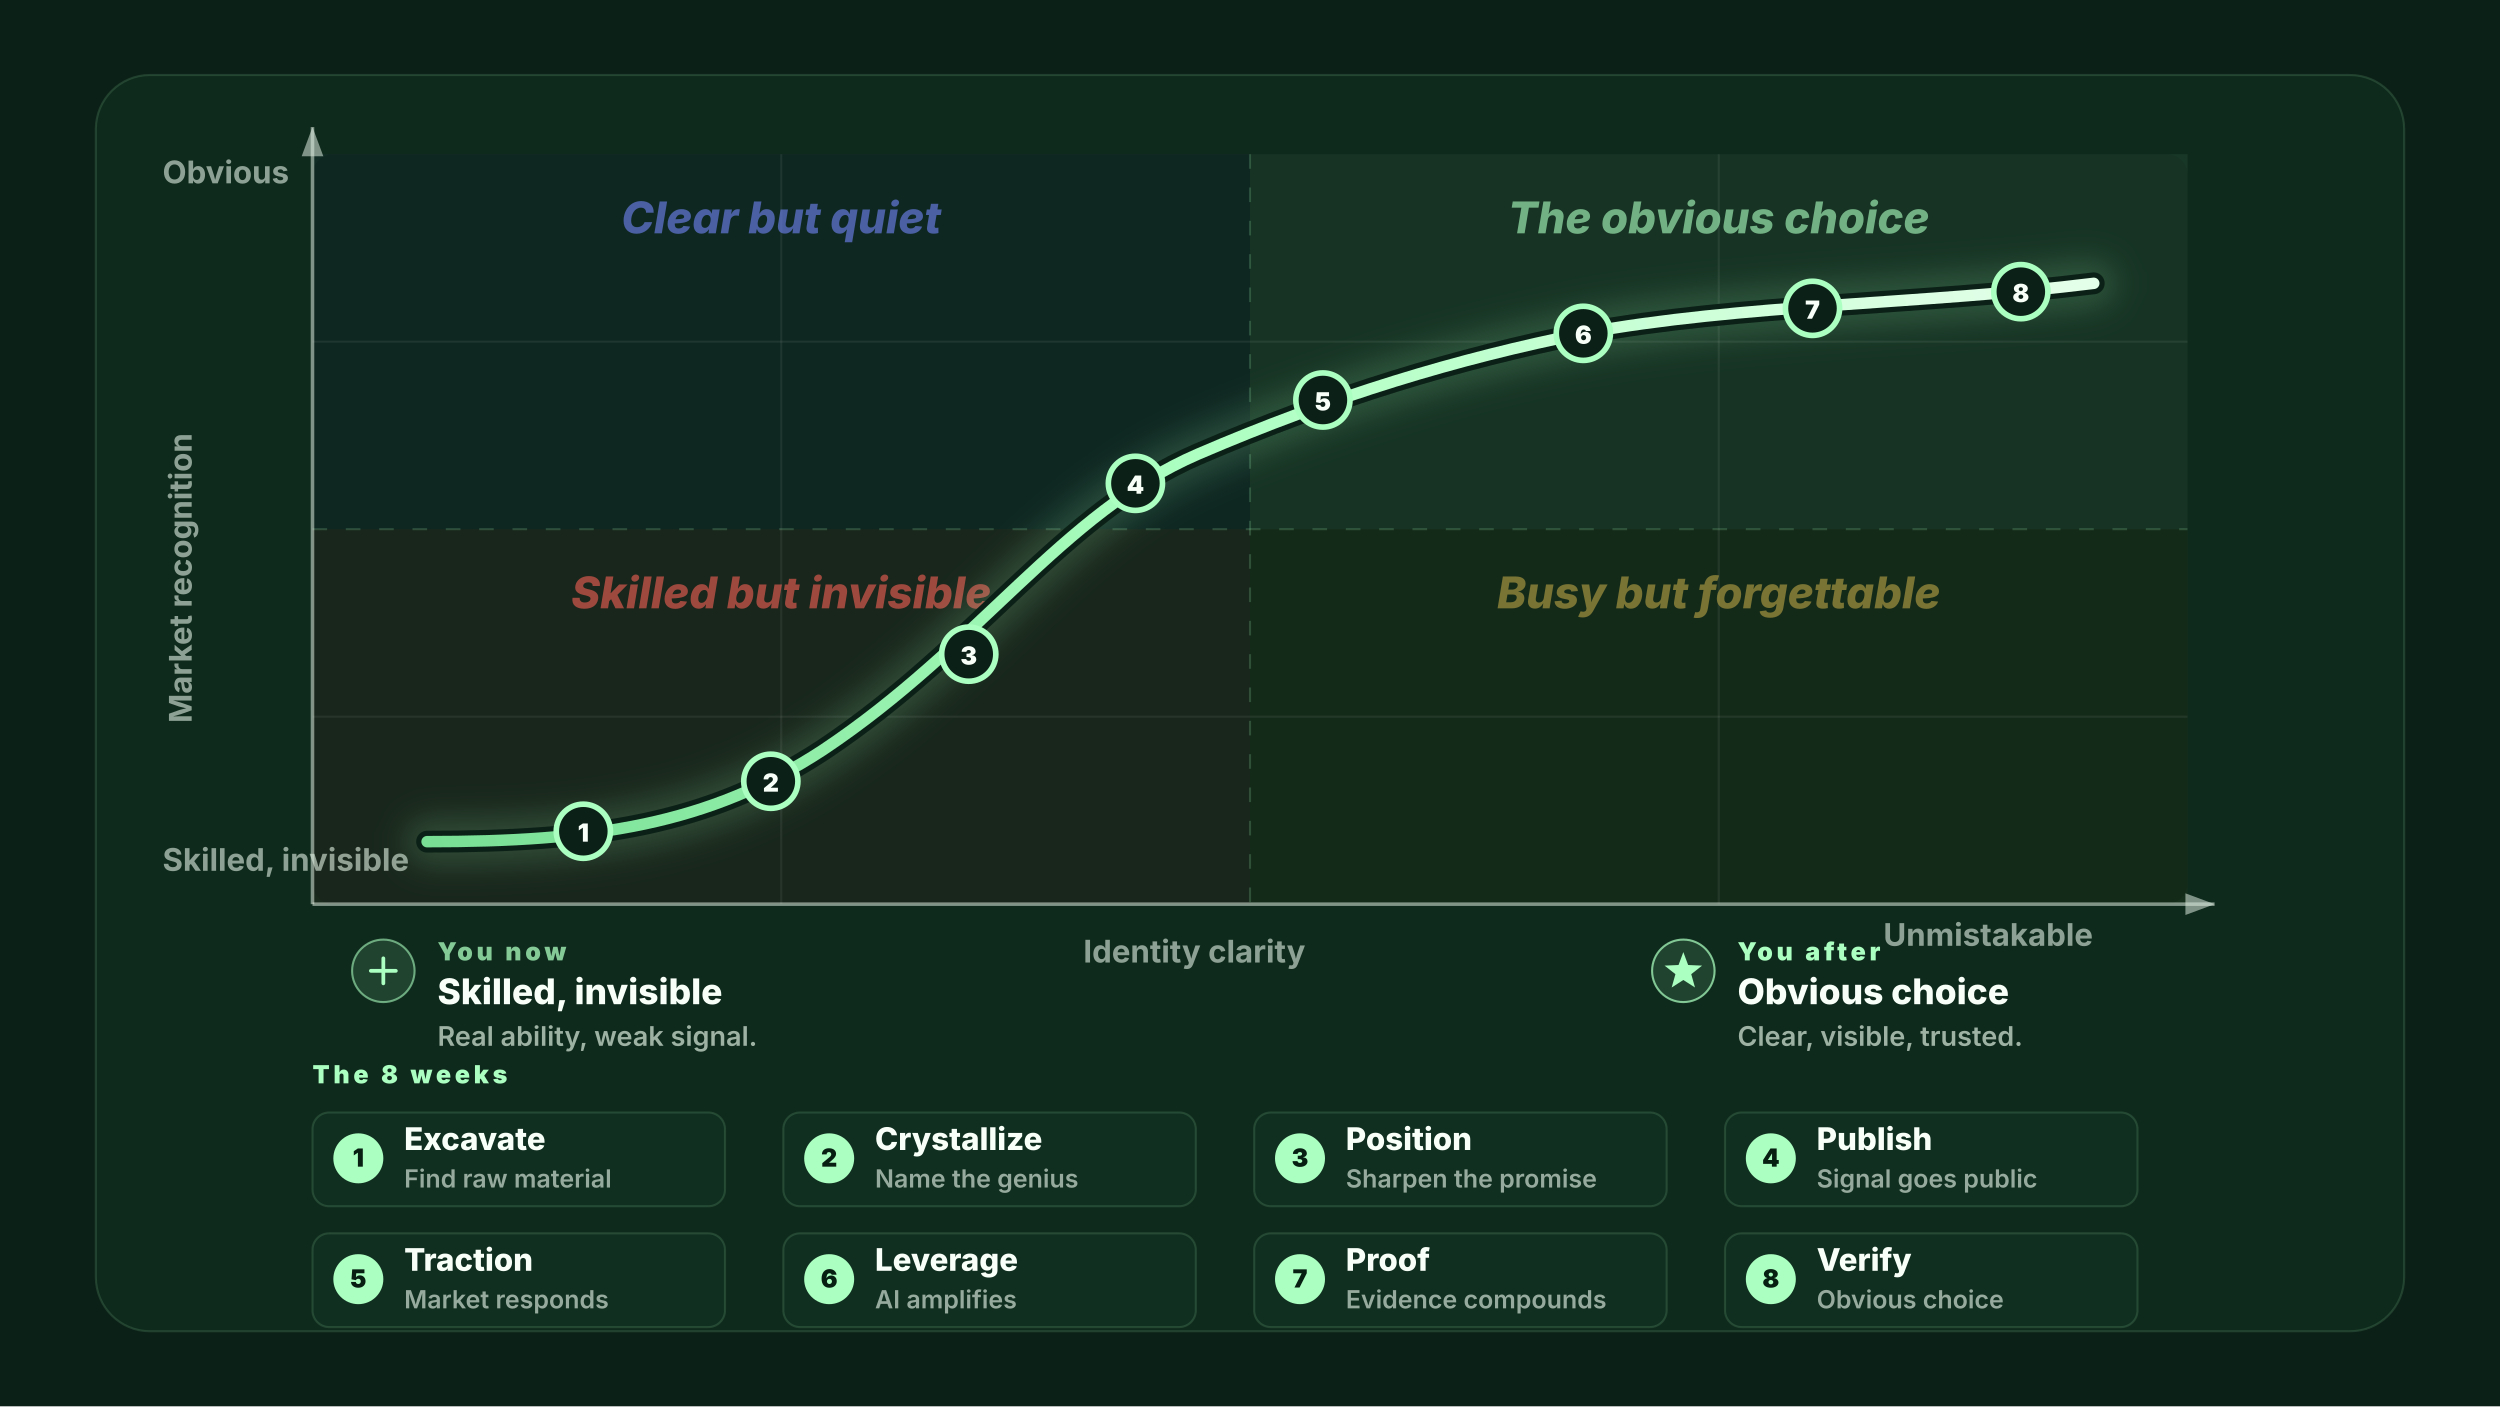
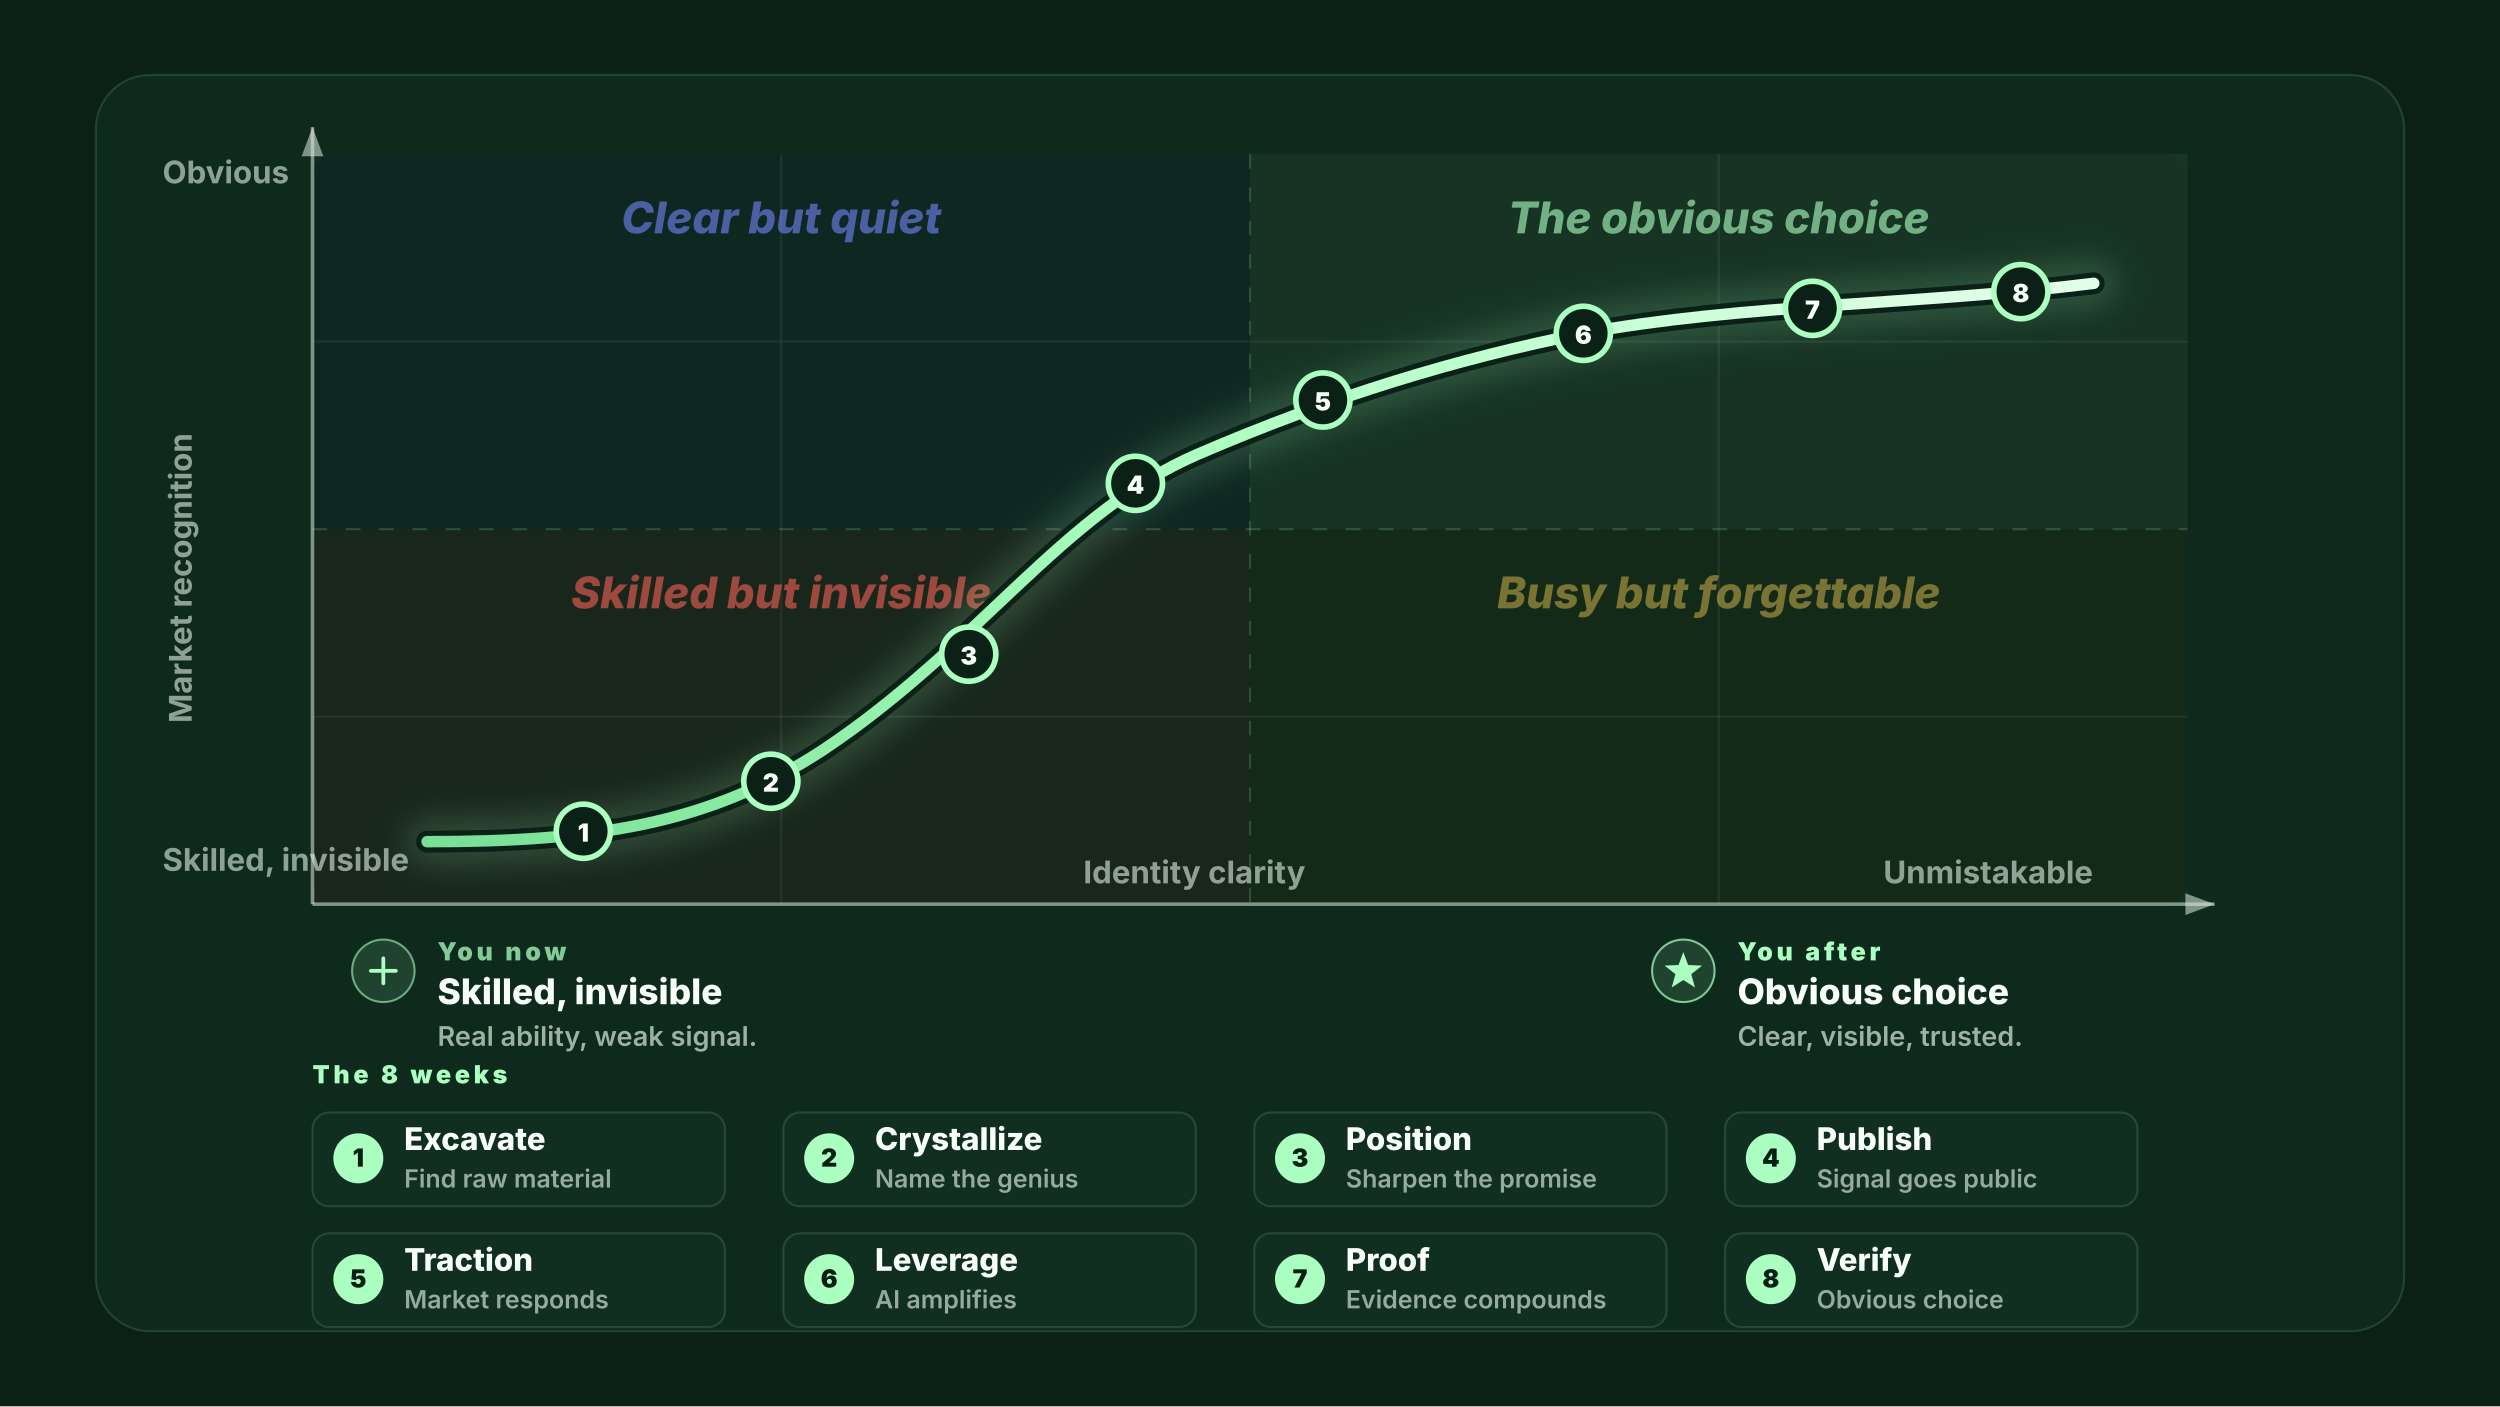
<svg xmlns="http://www.w3.org/2000/svg" width="1200" height="675" viewBox="0 0 1200 675" role="img" aria-labelledby="title desc">
  <defs>
    <linearGradient id="arcStroke" x1="205" y1="402" x2="1000" y2="150" gradientUnits="userSpaceOnUse">
      <stop offset="0" stop-color="#78DF94" />
      <stop offset=".48" stop-color="#ABFFC0" />
      <stop offset="1" stop-color="#E4FFE9" />
    </linearGradient>
    <filter id="arcGlow" x="150" y="66" width="930" height="390" filterUnits="userSpaceOnUse" color-interpolation-filters="sRGB">
      <feGaussianBlur stdDeviation="8" />
    </filter>
    <style>
      .font{font-family:Inter, ui-sans-serif, system-ui, -apple-system, BlinkMacSystemFont, "Segoe UI", sans-serif}
      .axis{fill:#DCEBDD;fill-opacity:.62;font-size:15px;font-weight:650}
      .zone{font-size:21px;font-style:italic;font-weight:760}
      .kicker{font-size:12px;font-weight:850;letter-spacing:.15em;text-transform:uppercase}
      .callout-title{fill:#F8FFF9;font-size:17px;font-weight:820}
      .callout-copy{fill:#DCEBDD;fill-opacity:.7;font-size:13px;font-weight:560}
      .week-title{fill:#F8FFF9;font-size:15px;font-weight:800}
      .week-copy{fill:#DCEBDD;fill-opacity:.66;font-size:12px;font-weight:560}
      .num{fill:#F8FFF9;font-size:12px;font-weight:900}
      .key-num{fill:#071E13;font-size:12px;font-weight:900}
    </style>
  </defs>
  <rect width="1200" height="675" fill="#0B2117" />
  <rect x="46" y="36" width="1108" height="603" rx="26" fill="#0E2A1C" stroke="#ABFFC0" stroke-opacity=".14" />
  <rect x="150" y="74" width="900" height="360" rx="10" fill="#0C2519" />
  <rect x="150" y="74" width="450" height="180" fill="#5064C8" fill-opacity=".045" />
  <rect x="600" y="74" width="450" height="180" fill="#ABFFC0" fill-opacity=".065" />
  <rect x="150" y="254" width="450" height="180" fill="#E64135" fill-opacity=".06" />
  <rect x="600" y="254" width="450" height="180" fill="#C8A028" fill-opacity=".045" />
  <g stroke="#FFFFFF" stroke-opacity=".07">
    <path d="M150 164H1050" />
    <path d="M150 344H1050" />
    <path d="M375 74V434" />
    <path d="M825 74V434" />
  </g>
  <g stroke="#ABFFC0" stroke-opacity=".18" stroke-dasharray="7 9">
    <path d="M150 254H1050" />
    <path d="M600 74V434" />
  </g>
  <g stroke="#DCEBDD" stroke-opacity=".55" stroke-width="1.7">
    <path d="M150 434H1063" />
    <path d="M150 434V61" />
    <path d="M1063 434L1049 428.8V439.2L1063 434Z" fill="#DCEBDD" fill-opacity=".55" stroke="none" />
    <path d="M150 61L144.8 75H155.2L150 61Z" fill="#DCEBDD" fill-opacity=".55" stroke="none" />
  </g>
  <g class="font">
    <text class="axis" x="-347" y="92" transform="rotate(-90)">Market recognition</text>
-     <text class="axis" x="520" y="462">Identity clarity</text>
-     <text class="axis" x="904" y="454">Unmistakable</text>
+     <text class="axis" x="520" y="424">Identity clarity</text>
+     <text class="axis" x="904" y="424">Unmistakable</text>
    <text class="axis" x="78" y="88">Obvious</text>
    <text class="axis" x="78" y="418">Skilled, invisible</text>
    <text class="zone" x="375" y="112" text-anchor="middle" fill="#758BFF" fill-opacity=".58">Clear but quiet</text>
    <text class="zone" x="825" y="112" text-anchor="middle" fill="#ABFFC0" fill-opacity=".62">The obvious choice</text>
    <text class="zone" x="375" y="292" text-anchor="middle" fill="#FF6258" fill-opacity=".58">Skilled but invisible</text>
    <text class="zone" x="825" y="292" text-anchor="middle" fill="#D6B84C" fill-opacity=".52">Busy but forgettable</text>
  </g>
  <g class="font">
    <g transform="translate(168 450)">
      <circle cx="16" cy="16" r="15" fill="#ABFFC0" fill-opacity=".12" stroke="#ABFFC0" stroke-opacity=".58" />
      <path d="M10 16h12M16 10v12" stroke="#ABFFC0" stroke-width="1.8" stroke-linecap="round" />
      <text class="kicker" x="42" y="11" fill="#ABFFC0" fill-opacity=".75">You now</text>
      <text class="callout-title" x="42" y="32">Skilled, invisible</text>
      <text class="callout-copy" x="42" y="52">Real ability, weak signal.</text>
    </g>
    <g transform="translate(792 450)">
      <circle cx="16" cy="16" r="15" fill="#ABFFC0" fill-opacity=".12" stroke="#ABFFC0" stroke-opacity=".72" />
      <path d="M16 7l2.3 6.2 6.7.3-5.2 4.1 1.8 6.4-5.6-3.6-5.6 3.6 1.8-6.4L7 13.5l6.7-.3L16 7z" fill="#ABFFC0" />
      <text class="kicker" x="42" y="11" fill="#ABFFC0">You after</text>
      <text class="callout-title" x="42" y="32">Obvious choice</text>
      <text class="callout-copy" x="42" y="52">Clear, visible, trusted.</text>
    </g>
  </g>
  <path d="M205 404 C285 404 340 396 395 360 C470 310 510 246 575 218 C640 190 700 172 760 160 C835 146 925 146 1005 136" fill="none" stroke="#ABFFC0" stroke-width="22" stroke-linecap="round" stroke-opacity=".18" filter="url(#arcGlow)" />
  <path d="M205 404 C285 404 340 396 395 360 C470 310 510 246 575 218 C640 190 700 172 760 160 C835 146 925 146 1005 136" fill="none" stroke="#0B2117" stroke-width="10.5" stroke-linecap="round" />
  <path d="M205 404 C285 404 340 396 395 360 C470 310 510 246 575 218 C640 190 700 172 760 160 C835 146 925 146 1005 136" fill="none" stroke="url(#arcStroke)" stroke-width="5.5" stroke-linecap="round" />
  <g class="font">
    <g transform="translate(280 399)">
      <circle r="13" fill="#0B2117" stroke="#ABFFC0" stroke-width="2.7" />
      <text class="num" x="0" y="5" text-anchor="middle">1</text>
    </g>
    <g transform="translate(370 375)">
      <circle r="13" fill="#0B2117" stroke="#ABFFC0" stroke-width="2.7" />
      <text class="num" x="0" y="5" text-anchor="middle">2</text>
    </g>
    <g transform="translate(465 314)">
      <circle r="13" fill="#0B2117" stroke="#ABFFC0" stroke-width="2.7" />
      <text class="num" x="0" y="5" text-anchor="middle">3</text>
    </g>
    <g transform="translate(545 232)">
      <circle r="13" fill="#0B2117" stroke="#ABFFC0" stroke-width="2.7" />
      <text class="num" x="0" y="5" text-anchor="middle">4</text>
    </g>
    <g transform="translate(635 192)">
      <circle r="13" fill="#0B2117" stroke="#ABFFC0" stroke-width="2.7" />
      <text class="num" x="0" y="5" text-anchor="middle">5</text>
    </g>
    <g transform="translate(760 160)">
      <circle r="13" fill="#0B2117" stroke="#ABFFC0" stroke-width="2.7" />
      <text class="num" x="0" y="5" text-anchor="middle">6</text>
    </g>
    <g transform="translate(870 148)">
      <circle r="13" fill="#0B2117" stroke="#ABFFC0" stroke-width="2.7" />
      <text class="num" x="0" y="5" text-anchor="middle">7</text>
    </g>
    <g transform="translate(970 140)">
      <circle r="13" fill="#0B2117" stroke="#ABFFC0" stroke-width="2.7" />
      <text class="num" x="0" y="5" text-anchor="middle">8</text>
    </g>
  </g>
  <g class="font">
    <text class="kicker" x="150" y="520" fill="#ABFFC0">The 8 weeks</text>
    <g transform="translate(150 534)">
      <rect width="198" height="45" rx="8" fill="#102F20" stroke="#ABFFC0" stroke-opacity=".14" />
      <circle cx="22" cy="22" r="12" fill="#ABFFC0" />
      <text class="key-num" x="22" y="26" text-anchor="middle">1</text>
      <text class="week-title" x="44" y="18">Excavate</text>
      <text class="week-copy" x="44" y="36">Find raw material</text>
    </g>
    <g transform="translate(376 534)">
      <rect width="198" height="45" rx="8" fill="#102F20" stroke="#ABFFC0" stroke-opacity=".14" />
      <circle cx="22" cy="22" r="12" fill="#ABFFC0" />
      <text class="key-num" x="22" y="26" text-anchor="middle">2</text>
      <text class="week-title" x="44" y="18">Crystallize</text>
      <text class="week-copy" x="44" y="36">Name the genius</text>
    </g>
    <g transform="translate(602 534)">
      <rect width="198" height="45" rx="8" fill="#102F20" stroke="#ABFFC0" stroke-opacity=".14" />
      <circle cx="22" cy="22" r="12" fill="#ABFFC0" />
      <text class="key-num" x="22" y="26" text-anchor="middle">3</text>
      <text class="week-title" x="44" y="18">Position</text>
      <text class="week-copy" x="44" y="36">Sharpen the promise</text>
    </g>
    <g transform="translate(828 534)">
      <rect width="198" height="45" rx="8" fill="#102F20" stroke="#ABFFC0" stroke-opacity=".14" />
      <circle cx="22" cy="22" r="12" fill="#ABFFC0" />
      <text class="key-num" x="22" y="26" text-anchor="middle">4</text>
      <text class="week-title" x="44" y="18">Publish</text>
      <text class="week-copy" x="44" y="36">Signal goes public</text>
    </g>
    <g transform="translate(150 592)">
      <rect width="198" height="45" rx="8" fill="#102F20" stroke="#ABFFC0" stroke-opacity=".14" />
      <circle cx="22" cy="22" r="12" fill="#ABFFC0" />
      <text class="key-num" x="22" y="26" text-anchor="middle">5</text>
      <text class="week-title" x="44" y="18">Traction</text>
      <text class="week-copy" x="44" y="36">Market responds</text>
    </g>
    <g transform="translate(376 592)">
      <rect width="198" height="45" rx="8" fill="#102F20" stroke="#ABFFC0" stroke-opacity=".14" />
      <circle cx="22" cy="22" r="12" fill="#ABFFC0" />
      <text class="key-num" x="22" y="26" text-anchor="middle">6</text>
      <text class="week-title" x="44" y="18">Leverage</text>
      <text class="week-copy" x="44" y="36">AI amplifies</text>
    </g>
    <g transform="translate(602 592)">
      <rect width="198" height="45" rx="8" fill="#102F20" stroke="#ABFFC0" stroke-opacity=".14" />
      <circle cx="22" cy="22" r="12" fill="#ABFFC0" />
      <text class="key-num" x="22" y="26" text-anchor="middle">7</text>
      <text class="week-title" x="44" y="18">Proof</text>
      <text class="week-copy" x="44" y="36">Evidence compounds</text>
    </g>
    <g transform="translate(828 592)">
      <rect width="198" height="45" rx="8" fill="#102F20" stroke="#ABFFC0" stroke-opacity=".14" />
      <circle cx="22" cy="22" r="12" fill="#ABFFC0" />
      <text class="key-num" x="22" y="26" text-anchor="middle">8</text>
      <text class="week-title" x="44" y="18">Verify</text>
      <text class="week-copy" x="44" y="36">Obvious choice</text>
    </g>
  </g>
</svg>
